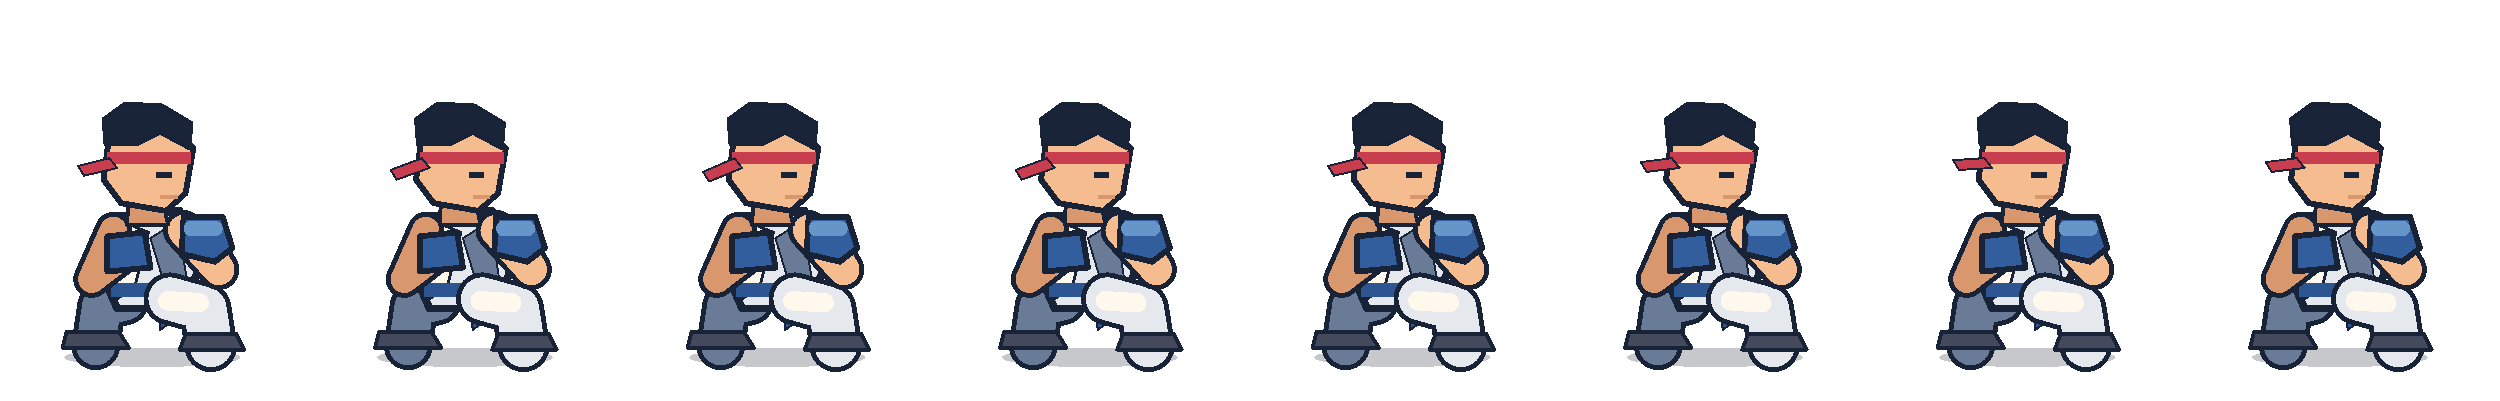
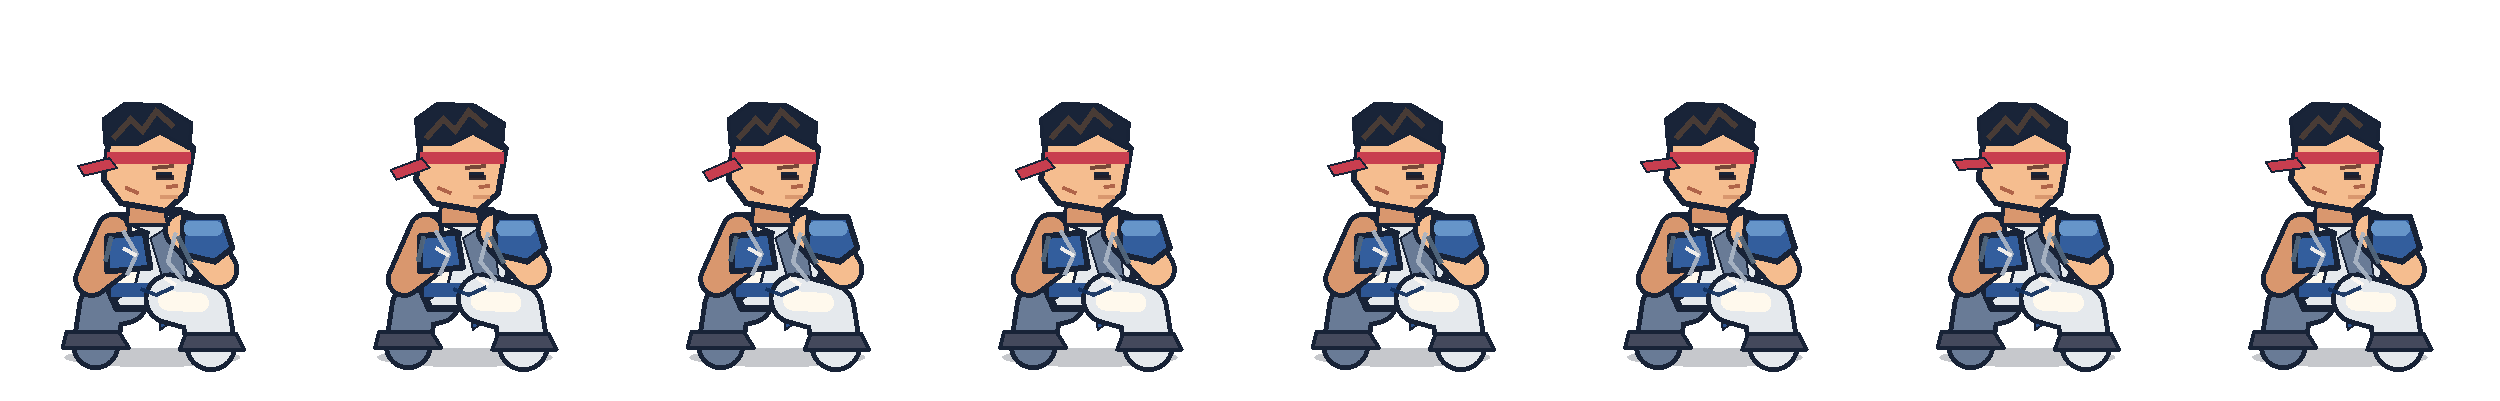
<svg xmlns="http://www.w3.org/2000/svg" width="1280" height="205" viewBox="0 0 1280 205">
  <g shape-rendering="crispEdges">
    <g transform="translate(0 0)">
      <ellipse cx="78" cy="183" rx="45" ry="5" fill="#111728" opacity=".24" />
      <path d="M 64,154 L 52,157 L 49,177" fill="none" stroke="#182337" stroke-width="25" stroke-linejoin="round" stroke-linecap="round" />
      <path d="M 64,154 L 52,157 L 49,177" fill="none" stroke="#697b96" stroke-width="20" stroke-linejoin="round" stroke-linecap="round" />
      <polygon points="34,170 61,170 66,178 32,178" fill="#44495c" stroke="#182337" stroke-width="2" stroke-linejoin="round" />
      <polygon points="58,111 92,108 101,140 92,158 60,158 52,140" fill="#e5e9ed" stroke="#182337" stroke-width="4" stroke-linejoin="round" />
      <polygon points="59,112 76,119 69,147 60,153" fill="#fff9ed" stroke="#182337" stroke-width="1.5" stroke-linejoin="round" />
      <polygon points="91,113 77,122 84,145 97,152" fill="#697b96" stroke="#182337" stroke-width="1" stroke-linejoin="round" />
      <rect x="57" y="145" width="43" height="7" fill="#2d5592" />
      <polygon points="80,147 87,147 90,163 82,169" fill="#2d5592" stroke="#182337" stroke-width="1" stroke-linejoin="round" />
      <path d="M 87,153 L 105,158 L 108,177" fill="none" stroke="#182337" stroke-width="27" stroke-linejoin="round" stroke-linecap="round" />
      <path d="M 87,153 L 105,158 L 108,177" fill="none" stroke="#e5e9ed" stroke-width="22" stroke-linejoin="round" stroke-linecap="round" />
      <path d="M 86,154 L 102,155" fill="none" stroke="#fff9ed" stroke-width="10" stroke-linejoin="round" stroke-linecap="round" />
      <path d="M 86,154 L 102,155" fill="none" stroke="#fff9ed" stroke-width="5" stroke-linejoin="round" stroke-linecap="round" />
      <polygon points="95,171 121,171 125,179 92,179" fill="#44495c" stroke="#182337" stroke-width="2" stroke-linejoin="round" />
      <path d="M 58,118 L 47,143 L 64,130" fill="none" stroke="#182337" stroke-width="19" stroke-linejoin="round" stroke-linecap="round" />
      <path d="M 58,118 L 47,143 L 64,130" fill="none" stroke="#d9976e" stroke-width="14" stroke-linejoin="round" stroke-linecap="round" />
      <polygon points="55,121 74,119 77,137 55,139" fill="#335e9d" stroke="#182337" stroke-width="3" stroke-linejoin="round" />
      <path d="M 94,118 L 112,138 L 103,122" fill="none" stroke="#182337" stroke-width="21" stroke-linejoin="round" stroke-linecap="round" />
      <path d="M 94,118 L 112,138 L 103,122" fill="none" stroke="#f5bd8f" stroke-width="16" stroke-linejoin="round" stroke-linecap="round" />
      <polygon points="94,111 114,111 119,127 110,134 93,130" fill="#335e9d" stroke="#182337" stroke-width="3" stroke-linejoin="round" />
      <path d="M 98,117 L 110,117" fill="none" stroke="#6695c9" stroke-width="8" stroke-linejoin="round" stroke-linecap="round" />
      <path d="M 98,117 L 110,117" fill="none" stroke="#6695c9" stroke-width="3" stroke-linejoin="round" stroke-linecap="round" />
      <polygon points="66,101 83,101 86,115 65,115" fill="#d9976e" stroke="#182337" stroke-width="2" stroke-linejoin="round" />
      <polygon points="56,69 90,66 99,76 95,99 85,108 62,104 53,92" fill="#f5bd8f" stroke="#182337" stroke-width="3" stroke-linejoin="round" />
      <polygon points="54,74 53,61 64,53 83,54 98,63 97,76 82,68 70,74" fill="#192438" stroke="#182337" stroke-width="2" stroke-linejoin="round" />
      <rect x="55" y="78" width="43" height="6" fill="#c83e4f" />
      <polygon points="56,81 40,85 43,90 60,86" fill="#c83e4f" stroke="#182337" stroke-width="1" stroke-linejoin="round" />
      <rect x="80" y="88" width="8" height="3" fill="#182337" />
      <rect x="82" y="100" width="9" height="2" fill="#d9976e" />
+       <g opacity=".92">
+         <path d="M 63 118 L 70 130 L 65 141 M 90 119 L 86 134 L 94 144" fill="none" stroke="#aab5c4" stroke-width="2.2" />
+         <path d="M 63 127 L 70 131 M 84 142 L 90 146" stroke="#fffaf2" stroke-width="2" fill="none" />
+         <path d="M 57 121 L 54 134 M 91 121 L 98 135" stroke="#53677d" stroke-width="2.5" fill="none" />
+         <path d="M 58 71 L 67 61 L 73 67 L 80 57 L 89 65" stroke="#4c3d35" stroke-width="3" fill="none" />
+         <path d="M 64 96 L 71 99 M 85 96 L 91 95" stroke="#aa5c43" stroke-width="2" fill="none" />
+         <path d="M 80 91 L 89 91" stroke="#211d29" stroke-width="2.5" />
+         <path d="M 78 86 L 89 85" stroke="#6d3e32" stroke-width="2" />
+         <path d="M 72 148 L 80 151 L 89 147" stroke="#102f5c" stroke-width="2" fill="none" />
+       </g>
    </g>
    <g transform="translate(160 0)">
      <ellipse cx="78" cy="183" rx="45" ry="5" fill="#111728" opacity=".24" />
      <path d="M 64,154 L 52,157 L 49,177" fill="none" stroke="#182337" stroke-width="25" stroke-linejoin="round" stroke-linecap="round" />
      <path d="M 64,154 L 52,157 L 49,177" fill="none" stroke="#697b96" stroke-width="20" stroke-linejoin="round" stroke-linecap="round" />
      <polygon points="34,170 61,170 66,178 32,178" fill="#44495c" stroke="#182337" stroke-width="2" stroke-linejoin="round" />
      <polygon points="58,111 92,108 101,140 92,158 60,158 52,140" fill="#e5e9ed" stroke="#182337" stroke-width="4" stroke-linejoin="round" />
      <polygon points="59,112 76,119 69,147 60,153" fill="#fff9ed" stroke="#182337" stroke-width="1.5" stroke-linejoin="round" />
      <polygon points="91,113 77,122 84,145 97,152" fill="#697b96" stroke="#182337" stroke-width="1" stroke-linejoin="round" />
      <rect x="57" y="145" width="43" height="7" fill="#2d5592" />
      <polygon points="80,147 87,147 90,163 82,169" fill="#2d5592" stroke="#182337" stroke-width="1" stroke-linejoin="round" />
      <path d="M 87,153 L 105,158 L 108,177" fill="none" stroke="#182337" stroke-width="27" stroke-linejoin="round" stroke-linecap="round" />
      <path d="M 87,153 L 105,158 L 108,177" fill="none" stroke="#e5e9ed" stroke-width="22" stroke-linejoin="round" stroke-linecap="round" />
      <path d="M 86,154 L 102,155" fill="none" stroke="#fff9ed" stroke-width="10" stroke-linejoin="round" stroke-linecap="round" />
      <path d="M 86,154 L 102,155" fill="none" stroke="#fff9ed" stroke-width="5" stroke-linejoin="round" stroke-linecap="round" />
      <polygon points="95,171 121,171 125,179 92,179" fill="#44495c" stroke="#182337" stroke-width="2" stroke-linejoin="round" />
      <path d="M 58,118 L 47,143 L 64,130" fill="none" stroke="#182337" stroke-width="19" stroke-linejoin="round" stroke-linecap="round" />
      <path d="M 58,118 L 47,143 L 64,130" fill="none" stroke="#d9976e" stroke-width="14" stroke-linejoin="round" stroke-linecap="round" />
      <polygon points="55,121 74,119 77,137 55,139" fill="#335e9d" stroke="#182337" stroke-width="3" stroke-linejoin="round" />
      <path d="M 94,118 L 112,138 L 103,122" fill="none" stroke="#182337" stroke-width="21" stroke-linejoin="round" stroke-linecap="round" />
      <path d="M 94,118 L 112,138 L 103,122" fill="none" stroke="#f5bd8f" stroke-width="16" stroke-linejoin="round" stroke-linecap="round" />
      <polygon points="94,111 114,111 119,127 110,134 93,130" fill="#335e9d" stroke="#182337" stroke-width="3" stroke-linejoin="round" />
      <path d="M 98,117 L 110,117" fill="none" stroke="#6695c9" stroke-width="8" stroke-linejoin="round" stroke-linecap="round" />
      <path d="M 98,117 L 110,117" fill="none" stroke="#6695c9" stroke-width="3" stroke-linejoin="round" stroke-linecap="round" />
      <polygon points="66,101 83,101 86,115 65,115" fill="#d9976e" stroke="#182337" stroke-width="2" stroke-linejoin="round" />
      <polygon points="56,69 90,66 99,76 95,99 85,108 62,104 53,92" fill="#f5bd8f" stroke="#182337" stroke-width="3" stroke-linejoin="round" />
      <polygon points="54,74 53,61 64,53 83,54 98,63 97,76 82,68 70,74" fill="#192438" stroke="#182337" stroke-width="2" stroke-linejoin="round" />
      <rect x="55" y="78" width="43" height="6" fill="#c83e4f" />
      <polygon points="56,81 40,87 43,92 60,86" fill="#c83e4f" stroke="#182337" stroke-width="1" stroke-linejoin="round" />
      <rect x="80" y="88" width="8" height="3" fill="#182337" />
      <rect x="82" y="100" width="9" height="2" fill="#d9976e" />
+       <g opacity=".92">
+         <path d="M 63 118 L 70 130 L 65 141 M 90 119 L 86 134 L 94 144" fill="none" stroke="#aab5c4" stroke-width="2.2" />
+         <path d="M 63 127 L 70 131 M 84 142 L 90 146" stroke="#fffaf2" stroke-width="2" fill="none" />
+         <path d="M 57 121 L 54 134 M 91 121 L 98 135" stroke="#53677d" stroke-width="2.5" fill="none" />
+         <path d="M 58 71 L 67 61 L 73 67 L 80 57 L 89 65" stroke="#4c3d35" stroke-width="3" fill="none" />
+         <path d="M 64 96 L 71 99 M 85 96 L 91 95" stroke="#aa5c43" stroke-width="2" fill="none" />
+         <path d="M 80 91 L 89 91" stroke="#211d29" stroke-width="2.5" />
+         <path d="M 78 86 L 89 85" stroke="#6d3e32" stroke-width="2" />
+         <path d="M 72 148 L 80 151 L 89 147" stroke="#102f5c" stroke-width="2" fill="none" />
+       </g>
    </g>
    <g transform="translate(320 0)">
      <ellipse cx="78" cy="183" rx="45" ry="5" fill="#111728" opacity=".24" />
      <path d="M 64,154 L 52,157 L 49,177" fill="none" stroke="#182337" stroke-width="25" stroke-linejoin="round" stroke-linecap="round" />
      <path d="M 64,154 L 52,157 L 49,177" fill="none" stroke="#697b96" stroke-width="20" stroke-linejoin="round" stroke-linecap="round" />
      <polygon points="34,170 61,170 66,178 32,178" fill="#44495c" stroke="#182337" stroke-width="2" stroke-linejoin="round" />
      <polygon points="58,111 92,108 101,140 92,158 60,158 52,140" fill="#e5e9ed" stroke="#182337" stroke-width="4" stroke-linejoin="round" />
      <polygon points="59,112 76,119 69,147 60,153" fill="#fff9ed" stroke="#182337" stroke-width="1.5" stroke-linejoin="round" />
      <polygon points="91,113 77,122 84,145 97,152" fill="#697b96" stroke="#182337" stroke-width="1" stroke-linejoin="round" />
      <rect x="57" y="145" width="43" height="7" fill="#2d5592" />
      <polygon points="80,147 87,147 90,163 82,169" fill="#2d5592" stroke="#182337" stroke-width="1" stroke-linejoin="round" />
      <path d="M 87,153 L 105,158 L 108,177" fill="none" stroke="#182337" stroke-width="27" stroke-linejoin="round" stroke-linecap="round" />
      <path d="M 87,153 L 105,158 L 108,177" fill="none" stroke="#e5e9ed" stroke-width="22" stroke-linejoin="round" stroke-linecap="round" />
      <path d="M 86,154 L 102,155" fill="none" stroke="#fff9ed" stroke-width="10" stroke-linejoin="round" stroke-linecap="round" />
      <path d="M 86,154 L 102,155" fill="none" stroke="#fff9ed" stroke-width="5" stroke-linejoin="round" stroke-linecap="round" />
      <polygon points="95,171 121,171 125,179 92,179" fill="#44495c" stroke="#182337" stroke-width="2" stroke-linejoin="round" />
      <path d="M 58,118 L 47,143 L 64,130" fill="none" stroke="#182337" stroke-width="19" stroke-linejoin="round" stroke-linecap="round" />
      <path d="M 58,118 L 47,143 L 64,130" fill="none" stroke="#d9976e" stroke-width="14" stroke-linejoin="round" stroke-linecap="round" />
      <polygon points="55,121 74,119 77,137 55,139" fill="#335e9d" stroke="#182337" stroke-width="3" stroke-linejoin="round" />
      <path d="M 94,118 L 112,138 L 103,122" fill="none" stroke="#182337" stroke-width="21" stroke-linejoin="round" stroke-linecap="round" />
      <path d="M 94,118 L 112,138 L 103,122" fill="none" stroke="#f5bd8f" stroke-width="16" stroke-linejoin="round" stroke-linecap="round" />
      <polygon points="94,111 114,111 119,127 110,134 93,130" fill="#335e9d" stroke="#182337" stroke-width="3" stroke-linejoin="round" />
      <path d="M 98,117 L 110,117" fill="none" stroke="#6695c9" stroke-width="8" stroke-linejoin="round" stroke-linecap="round" />
      <path d="M 98,117 L 110,117" fill="none" stroke="#6695c9" stroke-width="3" stroke-linejoin="round" stroke-linecap="round" />
      <polygon points="66,101 83,101 86,115 65,115" fill="#d9976e" stroke="#182337" stroke-width="2" stroke-linejoin="round" />
      <polygon points="56,69 90,66 99,76 95,99 85,108 62,104 53,92" fill="#f5bd8f" stroke="#182337" stroke-width="3" stroke-linejoin="round" />
      <polygon points="54,74 53,61 64,53 83,54 98,63 97,76 82,68 70,74" fill="#192438" stroke="#182337" stroke-width="2" stroke-linejoin="round" />
      <rect x="55" y="78" width="43" height="6" fill="#c83e4f" />
      <polygon points="56,81 40,88 43,93 60,86" fill="#c83e4f" stroke="#182337" stroke-width="1" stroke-linejoin="round" />
      <rect x="80" y="88" width="8" height="3" fill="#182337" />
      <rect x="82" y="100" width="9" height="2" fill="#d9976e" />
+       <g opacity=".92">
+         <path d="M 63 118 L 70 130 L 65 141 M 90 119 L 86 134 L 94 144" fill="none" stroke="#aab5c4" stroke-width="2.2" />
+         <path d="M 63 127 L 70 131 M 84 142 L 90 146" stroke="#fffaf2" stroke-width="2" fill="none" />
+         <path d="M 57 121 L 54 134 M 91 121 L 98 135" stroke="#53677d" stroke-width="2.5" fill="none" />
+         <path d="M 58 71 L 67 61 L 73 67 L 80 57 L 89 65" stroke="#4c3d35" stroke-width="3" fill="none" />
+         <path d="M 64 96 L 71 99 M 85 96 L 91 95" stroke="#aa5c43" stroke-width="2" fill="none" />
+         <path d="M 80 91 L 89 91" stroke="#211d29" stroke-width="2.5" />
+         <path d="M 78 86 L 89 85" stroke="#6d3e32" stroke-width="2" />
+         <path d="M 72 148 L 80 151 L 89 147" stroke="#102f5c" stroke-width="2" fill="none" />
+       </g>
    </g>
    <g transform="translate(480 0)">
      <ellipse cx="78" cy="183" rx="45" ry="5" fill="#111728" opacity=".24" />
      <path d="M 64,154 L 52,157 L 49,177" fill="none" stroke="#182337" stroke-width="25" stroke-linejoin="round" stroke-linecap="round" />
      <path d="M 64,154 L 52,157 L 49,177" fill="none" stroke="#697b96" stroke-width="20" stroke-linejoin="round" stroke-linecap="round" />
      <polygon points="34,170 61,170 66,178 32,178" fill="#44495c" stroke="#182337" stroke-width="2" stroke-linejoin="round" />
      <polygon points="58,111 92,108 101,140 92,158 60,158 52,140" fill="#e5e9ed" stroke="#182337" stroke-width="4" stroke-linejoin="round" />
      <polygon points="59,112 76,119 69,147 60,153" fill="#fff9ed" stroke="#182337" stroke-width="1.5" stroke-linejoin="round" />
      <polygon points="91,113 77,122 84,145 97,152" fill="#697b96" stroke="#182337" stroke-width="1" stroke-linejoin="round" />
      <rect x="57" y="145" width="43" height="7" fill="#2d5592" />
      <polygon points="80,147 87,147 90,163 82,169" fill="#2d5592" stroke="#182337" stroke-width="1" stroke-linejoin="round" />
      <path d="M 87,153 L 105,158 L 108,177" fill="none" stroke="#182337" stroke-width="27" stroke-linejoin="round" stroke-linecap="round" />
      <path d="M 87,153 L 105,158 L 108,177" fill="none" stroke="#e5e9ed" stroke-width="22" stroke-linejoin="round" stroke-linecap="round" />
      <path d="M 86,154 L 102,155" fill="none" stroke="#fff9ed" stroke-width="10" stroke-linejoin="round" stroke-linecap="round" />
      <path d="M 86,154 L 102,155" fill="none" stroke="#fff9ed" stroke-width="5" stroke-linejoin="round" stroke-linecap="round" />
      <polygon points="95,171 121,171 125,179 92,179" fill="#44495c" stroke="#182337" stroke-width="2" stroke-linejoin="round" />
      <path d="M 58,118 L 47,143 L 64,130" fill="none" stroke="#182337" stroke-width="19" stroke-linejoin="round" stroke-linecap="round" />
      <path d="M 58,118 L 47,143 L 64,130" fill="none" stroke="#d9976e" stroke-width="14" stroke-linejoin="round" stroke-linecap="round" />
      <polygon points="55,121 74,119 77,137 55,139" fill="#335e9d" stroke="#182337" stroke-width="3" stroke-linejoin="round" />
      <path d="M 94,118 L 112,138 L 103,122" fill="none" stroke="#182337" stroke-width="21" stroke-linejoin="round" stroke-linecap="round" />
      <path d="M 94,118 L 112,138 L 103,122" fill="none" stroke="#f5bd8f" stroke-width="16" stroke-linejoin="round" stroke-linecap="round" />
      <polygon points="94,111 114,111 119,127 110,134 93,130" fill="#335e9d" stroke="#182337" stroke-width="3" stroke-linejoin="round" />
      <path d="M 98,117 L 110,117" fill="none" stroke="#6695c9" stroke-width="8" stroke-linejoin="round" stroke-linecap="round" />
      <path d="M 98,117 L 110,117" fill="none" stroke="#6695c9" stroke-width="3" stroke-linejoin="round" stroke-linecap="round" />
      <polygon points="66,101 83,101 86,115 65,115" fill="#d9976e" stroke="#182337" stroke-width="2" stroke-linejoin="round" />
      <polygon points="56,69 90,66 99,76 95,99 85,108 62,104 53,92" fill="#f5bd8f" stroke="#182337" stroke-width="3" stroke-linejoin="round" />
      <polygon points="54,74 53,61 64,53 83,54 98,63 97,76 82,68 70,74" fill="#192438" stroke="#182337" stroke-width="2" stroke-linejoin="round" />
      <rect x="55" y="78" width="43" height="6" fill="#c83e4f" />
      <polygon points="56,81 40,87 43,92 60,86" fill="#c83e4f" stroke="#182337" stroke-width="1" stroke-linejoin="round" />
      <rect x="80" y="88" width="8" height="3" fill="#182337" />
      <rect x="82" y="100" width="9" height="2" fill="#d9976e" />
+       <g opacity=".92">
+         <path d="M 63 118 L 70 130 L 65 141 M 90 119 L 86 134 L 94 144" fill="none" stroke="#aab5c4" stroke-width="2.2" />
+         <path d="M 63 127 L 70 131 M 84 142 L 90 146" stroke="#fffaf2" stroke-width="2" fill="none" />
+         <path d="M 57 121 L 54 134 M 91 121 L 98 135" stroke="#53677d" stroke-width="2.5" fill="none" />
+         <path d="M 58 71 L 67 61 L 73 67 L 80 57 L 89 65" stroke="#4c3d35" stroke-width="3" fill="none" />
+         <path d="M 64 96 L 71 99 M 85 96 L 91 95" stroke="#aa5c43" stroke-width="2" fill="none" />
+         <path d="M 80 91 L 89 91" stroke="#211d29" stroke-width="2.5" />
+         <path d="M 78 86 L 89 85" stroke="#6d3e32" stroke-width="2" />
+         <path d="M 72 148 L 80 151 L 89 147" stroke="#102f5c" stroke-width="2" fill="none" />
+       </g>
    </g>
    <g transform="translate(640 0)">
      <ellipse cx="78" cy="183" rx="45" ry="5" fill="#111728" opacity=".24" />
      <path d="M 64,154 L 52,157 L 49,177" fill="none" stroke="#182337" stroke-width="25" stroke-linejoin="round" stroke-linecap="round" />
      <path d="M 64,154 L 52,157 L 49,177" fill="none" stroke="#697b96" stroke-width="20" stroke-linejoin="round" stroke-linecap="round" />
      <polygon points="34,170 61,170 66,178 32,178" fill="#44495c" stroke="#182337" stroke-width="2" stroke-linejoin="round" />
      <polygon points="58,111 92,108 101,140 92,158 60,158 52,140" fill="#e5e9ed" stroke="#182337" stroke-width="4" stroke-linejoin="round" />
      <polygon points="59,112 76,119 69,147 60,153" fill="#fff9ed" stroke="#182337" stroke-width="1.5" stroke-linejoin="round" />
      <polygon points="91,113 77,122 84,145 97,152" fill="#697b96" stroke="#182337" stroke-width="1" stroke-linejoin="round" />
      <rect x="57" y="145" width="43" height="7" fill="#2d5592" />
      <polygon points="80,147 87,147 90,163 82,169" fill="#2d5592" stroke="#182337" stroke-width="1" stroke-linejoin="round" />
      <path d="M 87,153 L 105,158 L 108,177" fill="none" stroke="#182337" stroke-width="27" stroke-linejoin="round" stroke-linecap="round" />
      <path d="M 87,153 L 105,158 L 108,177" fill="none" stroke="#e5e9ed" stroke-width="22" stroke-linejoin="round" stroke-linecap="round" />
      <path d="M 86,154 L 102,155" fill="none" stroke="#fff9ed" stroke-width="10" stroke-linejoin="round" stroke-linecap="round" />
      <path d="M 86,154 L 102,155" fill="none" stroke="#fff9ed" stroke-width="5" stroke-linejoin="round" stroke-linecap="round" />
      <polygon points="95,171 121,171 125,179 92,179" fill="#44495c" stroke="#182337" stroke-width="2" stroke-linejoin="round" />
      <path d="M 58,118 L 47,143 L 64,130" fill="none" stroke="#182337" stroke-width="19" stroke-linejoin="round" stroke-linecap="round" />
      <path d="M 58,118 L 47,143 L 64,130" fill="none" stroke="#d9976e" stroke-width="14" stroke-linejoin="round" stroke-linecap="round" />
      <polygon points="55,121 74,119 77,137 55,139" fill="#335e9d" stroke="#182337" stroke-width="3" stroke-linejoin="round" />
      <path d="M 94,118 L 112,138 L 103,122" fill="none" stroke="#182337" stroke-width="21" stroke-linejoin="round" stroke-linecap="round" />
      <path d="M 94,118 L 112,138 L 103,122" fill="none" stroke="#f5bd8f" stroke-width="16" stroke-linejoin="round" stroke-linecap="round" />
      <polygon points="94,111 114,111 119,127 110,134 93,130" fill="#335e9d" stroke="#182337" stroke-width="3" stroke-linejoin="round" />
      <path d="M 98,117 L 110,117" fill="none" stroke="#6695c9" stroke-width="8" stroke-linejoin="round" stroke-linecap="round" />
      <path d="M 98,117 L 110,117" fill="none" stroke="#6695c9" stroke-width="3" stroke-linejoin="round" stroke-linecap="round" />
      <polygon points="66,101 83,101 86,115 65,115" fill="#d9976e" stroke="#182337" stroke-width="2" stroke-linejoin="round" />
      <polygon points="56,69 90,66 99,76 95,99 85,108 62,104 53,92" fill="#f5bd8f" stroke="#182337" stroke-width="3" stroke-linejoin="round" />
      <polygon points="54,74 53,61 64,53 83,54 98,63 97,76 82,68 70,74" fill="#192438" stroke="#182337" stroke-width="2" stroke-linejoin="round" />
      <rect x="55" y="78" width="43" height="6" fill="#c83e4f" />
      <polygon points="56,81 40,85 43,90 60,86" fill="#c83e4f" stroke="#182337" stroke-width="1" stroke-linejoin="round" />
      <rect x="80" y="88" width="8" height="3" fill="#182337" />
      <rect x="82" y="100" width="9" height="2" fill="#d9976e" />
+       <g opacity=".92">
+         <path d="M 63 118 L 70 130 L 65 141 M 90 119 L 86 134 L 94 144" fill="none" stroke="#aab5c4" stroke-width="2.2" />
+         <path d="M 63 127 L 70 131 M 84 142 L 90 146" stroke="#fffaf2" stroke-width="2" fill="none" />
+         <path d="M 57 121 L 54 134 M 91 121 L 98 135" stroke="#53677d" stroke-width="2.5" fill="none" />
+         <path d="M 58 71 L 67 61 L 73 67 L 80 57 L 89 65" stroke="#4c3d35" stroke-width="3" fill="none" />
+         <path d="M 64 96 L 71 99 M 85 96 L 91 95" stroke="#aa5c43" stroke-width="2" fill="none" />
+         <path d="M 80 91 L 89 91" stroke="#211d29" stroke-width="2.5" />
+         <path d="M 78 86 L 89 85" stroke="#6d3e32" stroke-width="2" />
+         <path d="M 72 148 L 80 151 L 89 147" stroke="#102f5c" stroke-width="2" fill="none" />
+       </g>
    </g>
    <g transform="translate(800 0)">
      <ellipse cx="78" cy="183" rx="45" ry="5" fill="#111728" opacity=".24" />
      <path d="M 64,154 L 52,157 L 49,177" fill="none" stroke="#182337" stroke-width="25" stroke-linejoin="round" stroke-linecap="round" />
      <path d="M 64,154 L 52,157 L 49,177" fill="none" stroke="#697b96" stroke-width="20" stroke-linejoin="round" stroke-linecap="round" />
      <polygon points="34,170 61,170 66,178 32,178" fill="#44495c" stroke="#182337" stroke-width="2" stroke-linejoin="round" />
      <polygon points="58,111 92,108 101,140 92,158 60,158 52,140" fill="#e5e9ed" stroke="#182337" stroke-width="4" stroke-linejoin="round" />
      <polygon points="59,112 76,119 69,147 60,153" fill="#fff9ed" stroke="#182337" stroke-width="1.5" stroke-linejoin="round" />
      <polygon points="91,113 77,122 84,145 97,152" fill="#697b96" stroke="#182337" stroke-width="1" stroke-linejoin="round" />
      <rect x="57" y="145" width="43" height="7" fill="#2d5592" />
      <polygon points="80,147 87,147 90,163 82,169" fill="#2d5592" stroke="#182337" stroke-width="1" stroke-linejoin="round" />
      <path d="M 87,153 L 105,158 L 108,177" fill="none" stroke="#182337" stroke-width="27" stroke-linejoin="round" stroke-linecap="round" />
      <path d="M 87,153 L 105,158 L 108,177" fill="none" stroke="#e5e9ed" stroke-width="22" stroke-linejoin="round" stroke-linecap="round" />
      <path d="M 86,154 L 102,155" fill="none" stroke="#fff9ed" stroke-width="10" stroke-linejoin="round" stroke-linecap="round" />
      <path d="M 86,154 L 102,155" fill="none" stroke="#fff9ed" stroke-width="5" stroke-linejoin="round" stroke-linecap="round" />
      <polygon points="95,171 121,171 125,179 92,179" fill="#44495c" stroke="#182337" stroke-width="2" stroke-linejoin="round" />
      <path d="M 58,118 L 47,143 L 64,130" fill="none" stroke="#182337" stroke-width="19" stroke-linejoin="round" stroke-linecap="round" />
      <path d="M 58,118 L 47,143 L 64,130" fill="none" stroke="#d9976e" stroke-width="14" stroke-linejoin="round" stroke-linecap="round" />
      <polygon points="55,121 74,119 77,137 55,139" fill="#335e9d" stroke="#182337" stroke-width="3" stroke-linejoin="round" />
      <path d="M 94,118 L 112,138 L 103,122" fill="none" stroke="#182337" stroke-width="21" stroke-linejoin="round" stroke-linecap="round" />
      <path d="M 94,118 L 112,138 L 103,122" fill="none" stroke="#f5bd8f" stroke-width="16" stroke-linejoin="round" stroke-linecap="round" />
      <polygon points="94,111 114,111 119,127 110,134 93,130" fill="#335e9d" stroke="#182337" stroke-width="3" stroke-linejoin="round" />
      <path d="M 98,117 L 110,117" fill="none" stroke="#6695c9" stroke-width="8" stroke-linejoin="round" stroke-linecap="round" />
      <path d="M 98,117 L 110,117" fill="none" stroke="#6695c9" stroke-width="3" stroke-linejoin="round" stroke-linecap="round" />
      <polygon points="66,101 83,101 86,115 65,115" fill="#d9976e" stroke="#182337" stroke-width="2" stroke-linejoin="round" />
      <polygon points="56,69 90,66 99,76 95,99 85,108 62,104 53,92" fill="#f5bd8f" stroke="#182337" stroke-width="3" stroke-linejoin="round" />
      <polygon points="54,74 53,61 64,53 83,54 98,63 97,76 82,68 70,74" fill="#192438" stroke="#182337" stroke-width="2" stroke-linejoin="round" />
      <rect x="55" y="78" width="43" height="6" fill="#c83e4f" />
      <polygon points="56,81 40,83 43,88 60,86" fill="#c83e4f" stroke="#182337" stroke-width="1" stroke-linejoin="round" />
      <rect x="80" y="88" width="8" height="3" fill="#182337" />
      <rect x="82" y="100" width="9" height="2" fill="#d9976e" />
+       <g opacity=".92">
+         <path d="M 63 118 L 70 130 L 65 141 M 90 119 L 86 134 L 94 144" fill="none" stroke="#aab5c4" stroke-width="2.2" />
+         <path d="M 63 127 L 70 131 M 84 142 L 90 146" stroke="#fffaf2" stroke-width="2" fill="none" />
+         <path d="M 57 121 L 54 134 M 91 121 L 98 135" stroke="#53677d" stroke-width="2.5" fill="none" />
+         <path d="M 58 71 L 67 61 L 73 67 L 80 57 L 89 65" stroke="#4c3d35" stroke-width="3" fill="none" />
+         <path d="M 64 96 L 71 99 M 85 96 L 91 95" stroke="#aa5c43" stroke-width="2" fill="none" />
+         <path d="M 80 91 L 89 91" stroke="#211d29" stroke-width="2.5" />
+         <path d="M 78 86 L 89 85" stroke="#6d3e32" stroke-width="2" />
+         <path d="M 72 148 L 80 151 L 89 147" stroke="#102f5c" stroke-width="2" fill="none" />
+       </g>
    </g>
    <g transform="translate(960 0)">
      <ellipse cx="78" cy="183" rx="45" ry="5" fill="#111728" opacity=".24" />
      <path d="M 64,154 L 52,157 L 49,177" fill="none" stroke="#182337" stroke-width="25" stroke-linejoin="round" stroke-linecap="round" />
      <path d="M 64,154 L 52,157 L 49,177" fill="none" stroke="#697b96" stroke-width="20" stroke-linejoin="round" stroke-linecap="round" />
      <polygon points="34,170 61,170 66,178 32,178" fill="#44495c" stroke="#182337" stroke-width="2" stroke-linejoin="round" />
      <polygon points="58,111 92,108 101,140 92,158 60,158 52,140" fill="#e5e9ed" stroke="#182337" stroke-width="4" stroke-linejoin="round" />
      <polygon points="59,112 76,119 69,147 60,153" fill="#fff9ed" stroke="#182337" stroke-width="1.5" stroke-linejoin="round" />
      <polygon points="91,113 77,122 84,145 97,152" fill="#697b96" stroke="#182337" stroke-width="1" stroke-linejoin="round" />
      <rect x="57" y="145" width="43" height="7" fill="#2d5592" />
      <polygon points="80,147 87,147 90,163 82,169" fill="#2d5592" stroke="#182337" stroke-width="1" stroke-linejoin="round" />
      <path d="M 87,153 L 105,158 L 108,177" fill="none" stroke="#182337" stroke-width="27" stroke-linejoin="round" stroke-linecap="round" />
      <path d="M 87,153 L 105,158 L 108,177" fill="none" stroke="#e5e9ed" stroke-width="22" stroke-linejoin="round" stroke-linecap="round" />
      <path d="M 86,154 L 102,155" fill="none" stroke="#fff9ed" stroke-width="10" stroke-linejoin="round" stroke-linecap="round" />
      <path d="M 86,154 L 102,155" fill="none" stroke="#fff9ed" stroke-width="5" stroke-linejoin="round" stroke-linecap="round" />
      <polygon points="95,171 121,171 125,179 92,179" fill="#44495c" stroke="#182337" stroke-width="2" stroke-linejoin="round" />
      <path d="M 58,118 L 47,143 L 64,130" fill="none" stroke="#182337" stroke-width="19" stroke-linejoin="round" stroke-linecap="round" />
      <path d="M 58,118 L 47,143 L 64,130" fill="none" stroke="#d9976e" stroke-width="14" stroke-linejoin="round" stroke-linecap="round" />
      <polygon points="55,121 74,119 77,137 55,139" fill="#335e9d" stroke="#182337" stroke-width="3" stroke-linejoin="round" />
      <path d="M 94,118 L 112,138 L 103,122" fill="none" stroke="#182337" stroke-width="21" stroke-linejoin="round" stroke-linecap="round" />
      <path d="M 94,118 L 112,138 L 103,122" fill="none" stroke="#f5bd8f" stroke-width="16" stroke-linejoin="round" stroke-linecap="round" />
      <polygon points="94,111 114,111 119,127 110,134 93,130" fill="#335e9d" stroke="#182337" stroke-width="3" stroke-linejoin="round" />
      <path d="M 98,117 L 110,117" fill="none" stroke="#6695c9" stroke-width="8" stroke-linejoin="round" stroke-linecap="round" />
      <path d="M 98,117 L 110,117" fill="none" stroke="#6695c9" stroke-width="3" stroke-linejoin="round" stroke-linecap="round" />
      <polygon points="66,101 83,101 86,115 65,115" fill="#d9976e" stroke="#182337" stroke-width="2" stroke-linejoin="round" />
      <polygon points="56,69 90,66 99,76 95,99 85,108 62,104 53,92" fill="#f5bd8f" stroke="#182337" stroke-width="3" stroke-linejoin="round" />
      <polygon points="54,74 53,61 64,53 83,54 98,63 97,76 82,68 70,74" fill="#192438" stroke="#182337" stroke-width="2" stroke-linejoin="round" />
      <rect x="55" y="78" width="43" height="6" fill="#c83e4f" />
      <polygon points="56,81 40,82 43,87 60,86" fill="#c83e4f" stroke="#182337" stroke-width="1" stroke-linejoin="round" />
      <rect x="80" y="88" width="8" height="3" fill="#182337" />
      <rect x="82" y="100" width="9" height="2" fill="#d9976e" />
+       <g opacity=".92">
+         <path d="M 63 118 L 70 130 L 65 141 M 90 119 L 86 134 L 94 144" fill="none" stroke="#aab5c4" stroke-width="2.2" />
+         <path d="M 63 127 L 70 131 M 84 142 L 90 146" stroke="#fffaf2" stroke-width="2" fill="none" />
+         <path d="M 57 121 L 54 134 M 91 121 L 98 135" stroke="#53677d" stroke-width="2.5" fill="none" />
+         <path d="M 58 71 L 67 61 L 73 67 L 80 57 L 89 65" stroke="#4c3d35" stroke-width="3" fill="none" />
+         <path d="M 64 96 L 71 99 M 85 96 L 91 95" stroke="#aa5c43" stroke-width="2" fill="none" />
+         <path d="M 80 91 L 89 91" stroke="#211d29" stroke-width="2.5" />
+         <path d="M 78 86 L 89 85" stroke="#6d3e32" stroke-width="2" />
+         <path d="M 72 148 L 80 151 L 89 147" stroke="#102f5c" stroke-width="2" fill="none" />
+       </g>
    </g>
    <g transform="translate(1120 0)">
      <ellipse cx="78" cy="183" rx="45" ry="5" fill="#111728" opacity=".24" />
      <path d="M 64,154 L 52,157 L 49,177" fill="none" stroke="#182337" stroke-width="25" stroke-linejoin="round" stroke-linecap="round" />
      <path d="M 64,154 L 52,157 L 49,177" fill="none" stroke="#697b96" stroke-width="20" stroke-linejoin="round" stroke-linecap="round" />
      <polygon points="34,170 61,170 66,178 32,178" fill="#44495c" stroke="#182337" stroke-width="2" stroke-linejoin="round" />
      <polygon points="58,111 92,108 101,140 92,158 60,158 52,140" fill="#e5e9ed" stroke="#182337" stroke-width="4" stroke-linejoin="round" />
      <polygon points="59,112 76,119 69,147 60,153" fill="#fff9ed" stroke="#182337" stroke-width="1.5" stroke-linejoin="round" />
      <polygon points="91,113 77,122 84,145 97,152" fill="#697b96" stroke="#182337" stroke-width="1" stroke-linejoin="round" />
      <rect x="57" y="145" width="43" height="7" fill="#2d5592" />
      <polygon points="80,147 87,147 90,163 82,169" fill="#2d5592" stroke="#182337" stroke-width="1" stroke-linejoin="round" />
      <path d="M 87,153 L 105,158 L 108,177" fill="none" stroke="#182337" stroke-width="27" stroke-linejoin="round" stroke-linecap="round" />
      <path d="M 87,153 L 105,158 L 108,177" fill="none" stroke="#e5e9ed" stroke-width="22" stroke-linejoin="round" stroke-linecap="round" />
      <path d="M 86,154 L 102,155" fill="none" stroke="#fff9ed" stroke-width="10" stroke-linejoin="round" stroke-linecap="round" />
      <path d="M 86,154 L 102,155" fill="none" stroke="#fff9ed" stroke-width="5" stroke-linejoin="round" stroke-linecap="round" />
      <polygon points="95,171 121,171 125,179 92,179" fill="#44495c" stroke="#182337" stroke-width="2" stroke-linejoin="round" />
      <path d="M 58,118 L 47,143 L 64,130" fill="none" stroke="#182337" stroke-width="19" stroke-linejoin="round" stroke-linecap="round" />
      <path d="M 58,118 L 47,143 L 64,130" fill="none" stroke="#d9976e" stroke-width="14" stroke-linejoin="round" stroke-linecap="round" />
      <polygon points="55,121 74,119 77,137 55,139" fill="#335e9d" stroke="#182337" stroke-width="3" stroke-linejoin="round" />
      <path d="M 94,118 L 112,138 L 103,122" fill="none" stroke="#182337" stroke-width="21" stroke-linejoin="round" stroke-linecap="round" />
      <path d="M 94,118 L 112,138 L 103,122" fill="none" stroke="#f5bd8f" stroke-width="16" stroke-linejoin="round" stroke-linecap="round" />
      <polygon points="94,111 114,111 119,127 110,134 93,130" fill="#335e9d" stroke="#182337" stroke-width="3" stroke-linejoin="round" />
      <path d="M 98,117 L 110,117" fill="none" stroke="#6695c9" stroke-width="8" stroke-linejoin="round" stroke-linecap="round" />
      <path d="M 98,117 L 110,117" fill="none" stroke="#6695c9" stroke-width="3" stroke-linejoin="round" stroke-linecap="round" />
      <polygon points="66,101 83,101 86,115 65,115" fill="#d9976e" stroke="#182337" stroke-width="2" stroke-linejoin="round" />
      <polygon points="56,69 90,66 99,76 95,99 85,108 62,104 53,92" fill="#f5bd8f" stroke="#182337" stroke-width="3" stroke-linejoin="round" />
      <polygon points="54,74 53,61 64,53 83,54 98,63 97,76 82,68 70,74" fill="#192438" stroke="#182337" stroke-width="2" stroke-linejoin="round" />
      <rect x="55" y="78" width="43" height="6" fill="#c83e4f" />
      <polygon points="56,81 40,83 43,88 60,86" fill="#c83e4f" stroke="#182337" stroke-width="1" stroke-linejoin="round" />
      <rect x="80" y="88" width="8" height="3" fill="#182337" />
      <rect x="82" y="100" width="9" height="2" fill="#d9976e" />
+       <g opacity=".92">
+         <path d="M 63 118 L 70 130 L 65 141 M 90 119 L 86 134 L 94 144" fill="none" stroke="#aab5c4" stroke-width="2.2" />
+         <path d="M 63 127 L 70 131 M 84 142 L 90 146" stroke="#fffaf2" stroke-width="2" fill="none" />
+         <path d="M 57 121 L 54 134 M 91 121 L 98 135" stroke="#53677d" stroke-width="2.5" fill="none" />
+         <path d="M 58 71 L 67 61 L 73 67 L 80 57 L 89 65" stroke="#4c3d35" stroke-width="3" fill="none" />
+         <path d="M 64 96 L 71 99 M 85 96 L 91 95" stroke="#aa5c43" stroke-width="2" fill="none" />
+         <path d="M 80 91 L 89 91" stroke="#211d29" stroke-width="2.5" />
+         <path d="M 78 86 L 89 85" stroke="#6d3e32" stroke-width="2" />
+         <path d="M 72 148 L 80 151 L 89 147" stroke="#102f5c" stroke-width="2" fill="none" />
+       </g>
    </g>
  </g>
</svg>
